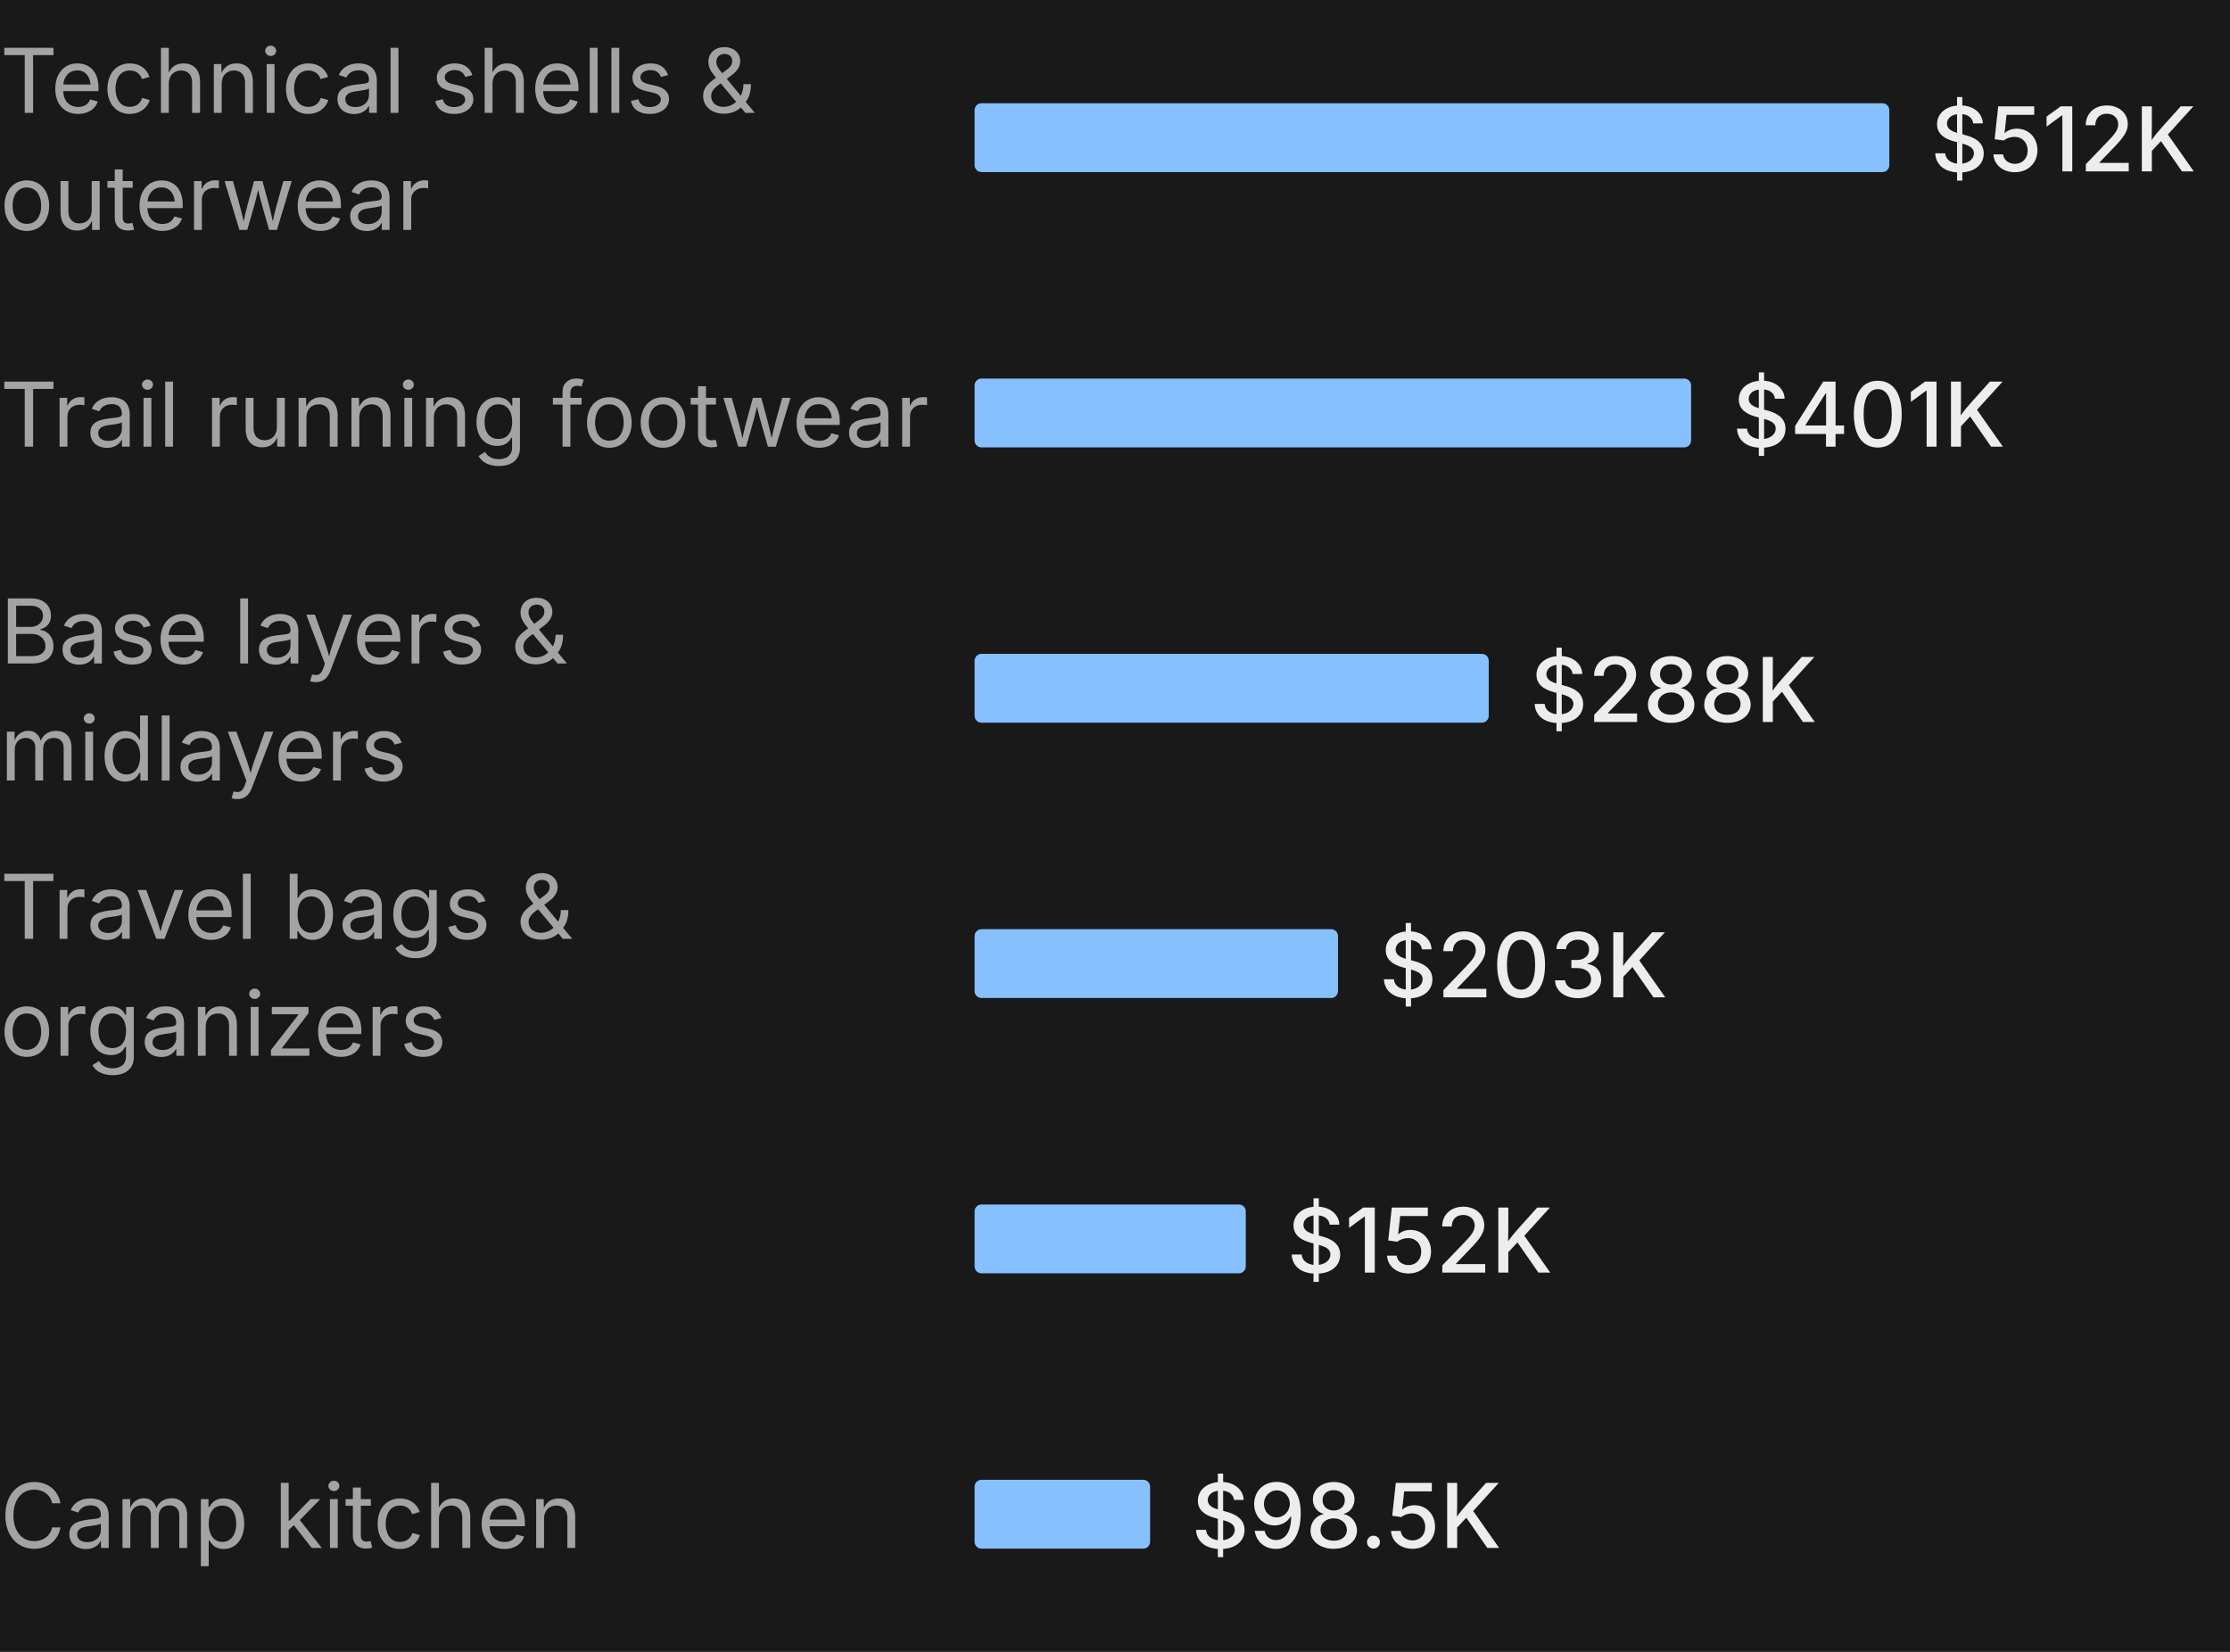
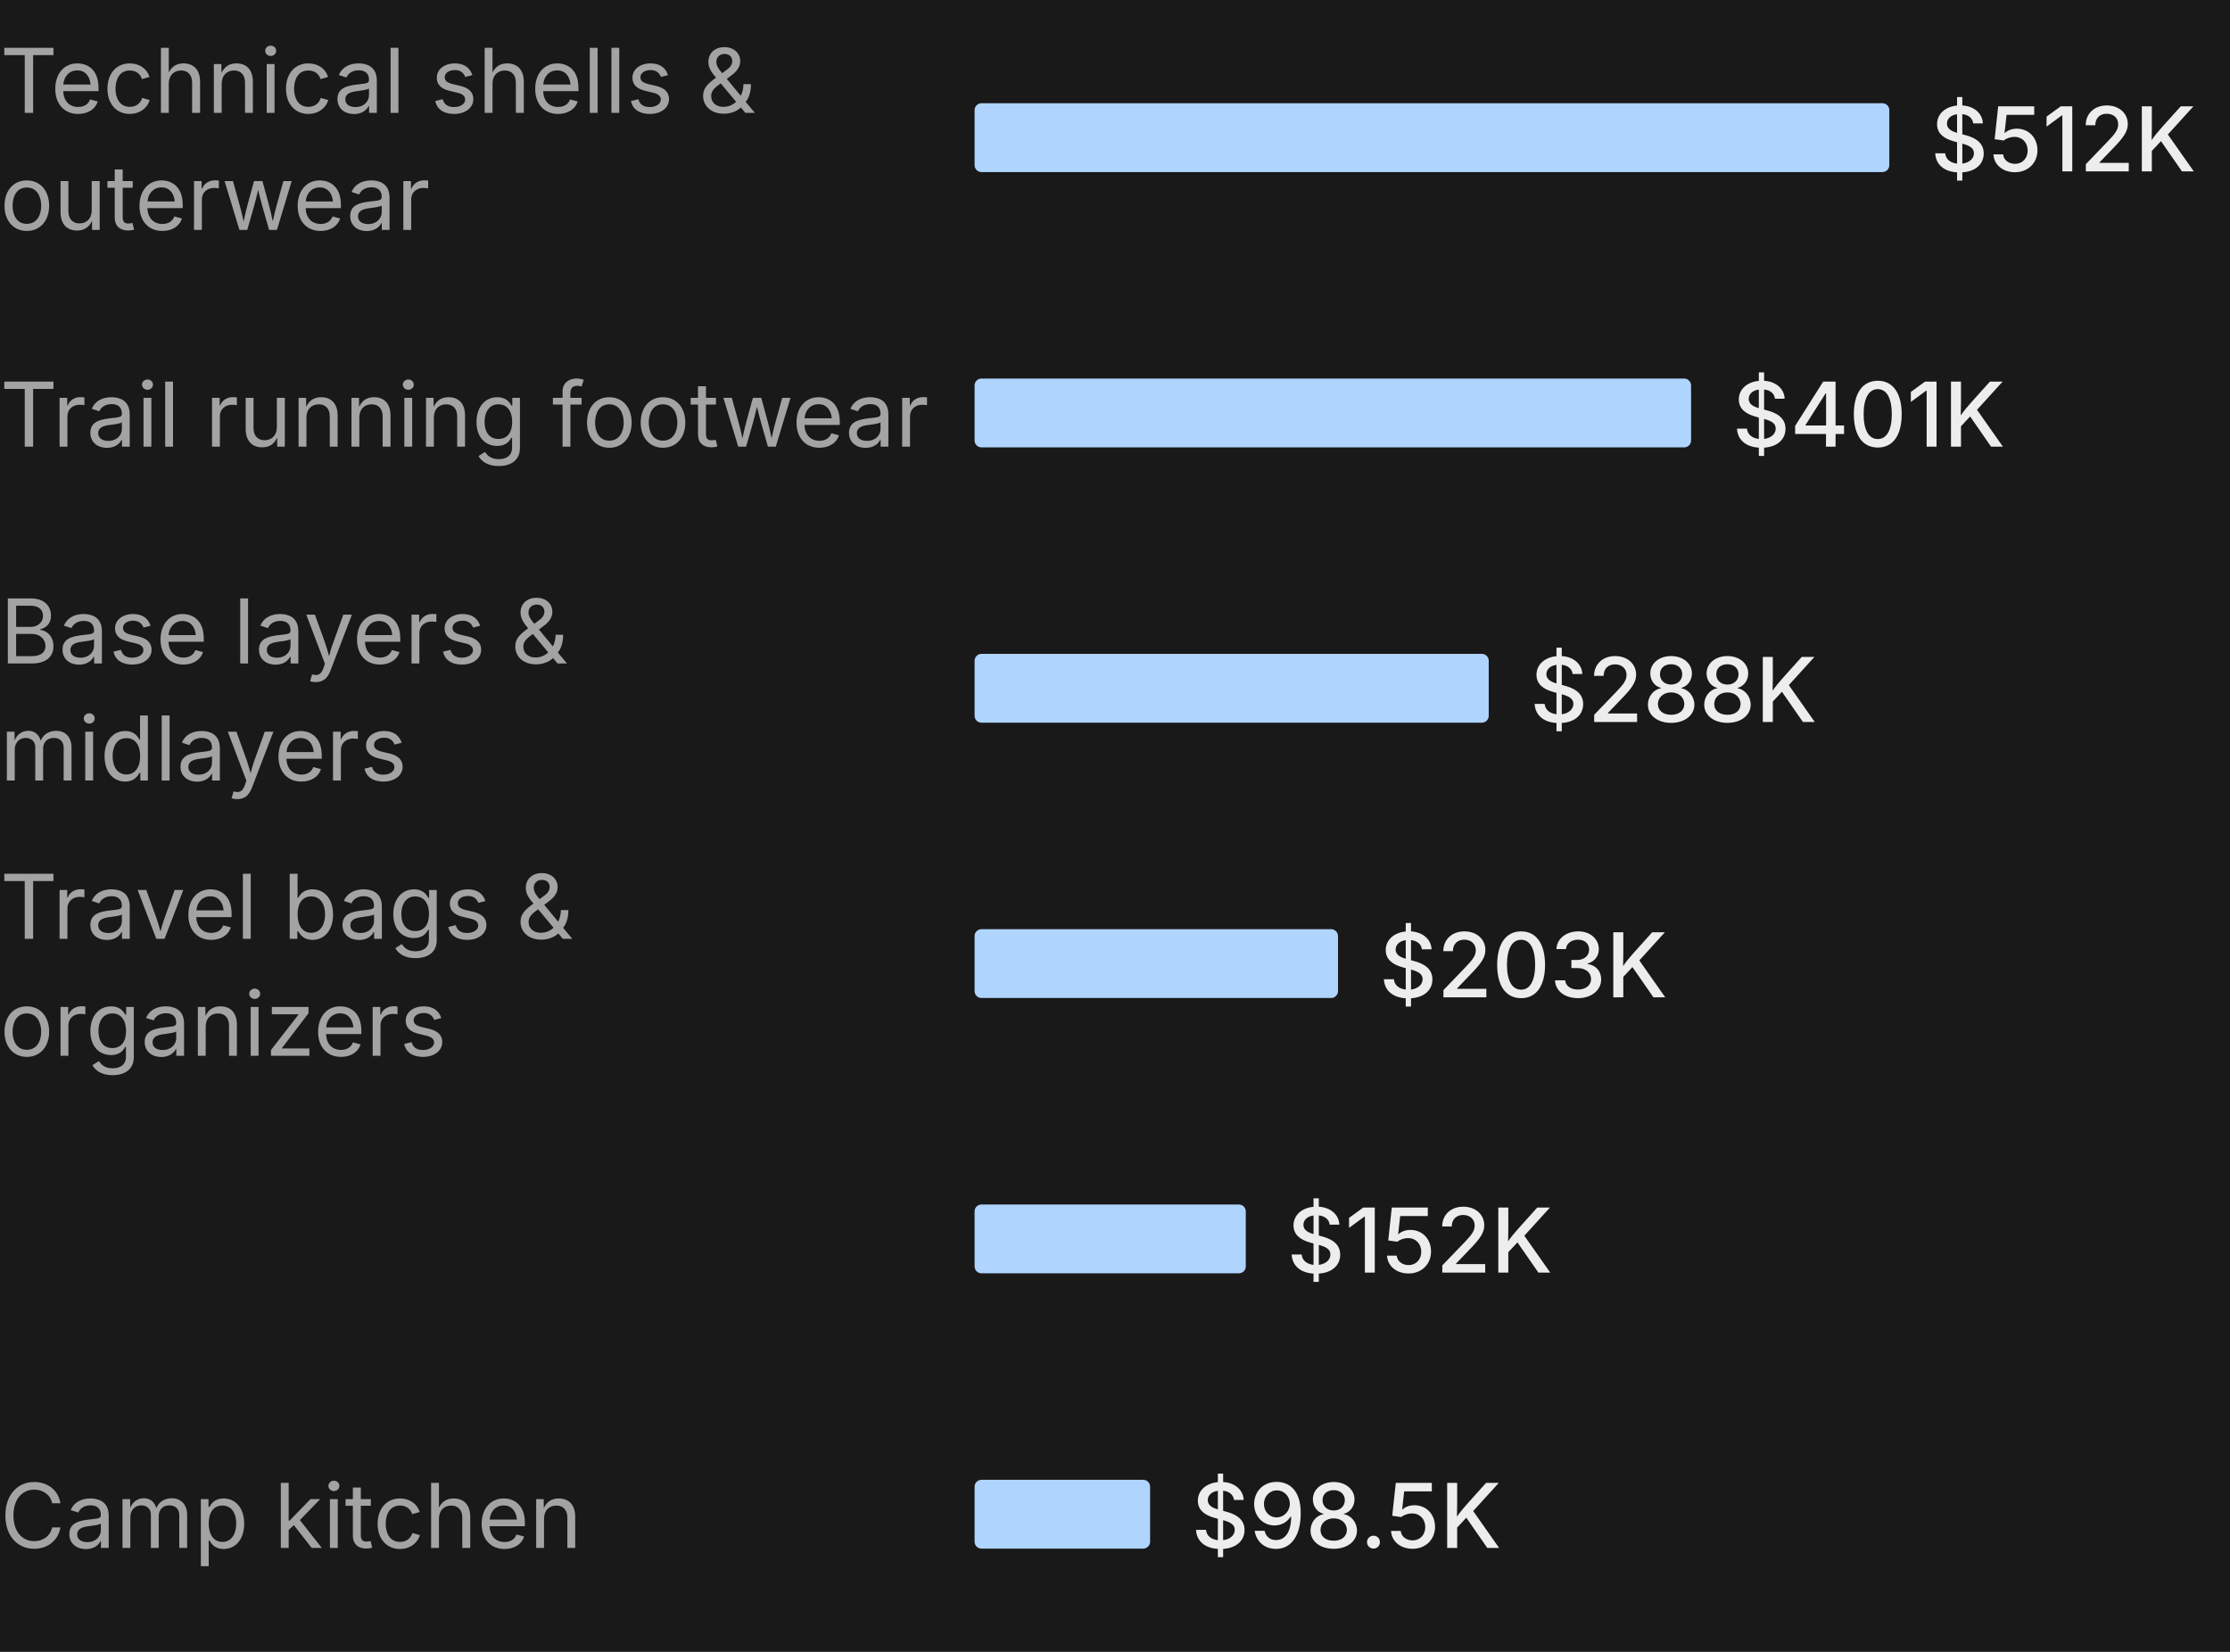
<svg xmlns="http://www.w3.org/2000/svg" font-family="IBM Plex Sans, system-ui, -apple-system, &quot;Segoe UI&quot;, sans-serif" width="324" height="240" viewBox="0 0 324 240" role="img" aria-label="Technical shells lead the product lines" data-hm-kind="bar" data-hm-o="h" data-hm-band="0,240,6" data-hm-plot="0,0,324,240">
  <rect width="324" height="240" fill="#191919" />
  <text x="0" y="16.4" font-size="13" fill="#a3a3a3">Technical shells &amp;</text>
  <text x="0" y="33.4" font-size="13" fill="#a3a3a3">outerwear</text>
-   <rect x="141.6" y="15" width="132.9" height="10" rx="1" fill="#87c0ff" />
+   <rect x="141.6" y="15" width="132.9" height="10" rx="1" fill="#afd4fe" />
  <text x="280.5" y="24.9" font-size="13" font-weight="500" fill="#ededed">$512K</text>
  <text x="0" y="64.9" font-size="13" fill="#a3a3a3">Trail running footwear</text>
-   <rect x="141.6" y="55" width="104.1" height="10" rx="1" fill="#87c0ff" />
+   <rect x="141.6" y="55" width="104.1" height="10" rx="1" fill="#afd4fe" />
  <text x="251.7" y="64.9" font-size="13" font-weight="500" fill="#ededed">$401K</text>
  <text x="0" y="96.4" font-size="13" fill="#a3a3a3">Base layers &amp;</text>
  <text x="0" y="113.4" font-size="13" fill="#a3a3a3">midlayers</text>
-   <rect x="141.6" y="95" width="74.7" height="10" rx="1" fill="#87c0ff" />
+   <rect x="141.6" y="95" width="74.7" height="10" rx="1" fill="#afd4fe" />
  <text x="222.3" y="104.9" font-size="13" font-weight="500" fill="#ededed">$288K</text>
  <text x="0" y="136.4" font-size="13" fill="#a3a3a3">Travel bags &amp;</text>
  <text x="0" y="153.4" font-size="13" fill="#a3a3a3">organizers</text>
-   <rect x="141.6" y="135" width="52.8" height="10" rx="1" fill="#87c0ff" />
+   <rect x="141.6" y="135" width="52.8" height="10" rx="1" fill="#afd4fe" />
  <text x="200.4" y="144.9" font-size="13" font-weight="500" fill="#ededed">$203K</text>
  <text x="0" y="176.4" font-size="13" fill="#a3a3a3" />
  <text x="0" y="193.4" font-size="13" fill="#a3a3a3" />
-   <rect x="141.6" y="175" width="39.4" height="10" rx="1" fill="#87c0ff" />
+   <rect x="141.6" y="175" width="39.4" height="10" rx="1" fill="#afd4fe" />
  <text x="187" y="184.9" font-size="13" font-weight="500" fill="#ededed">$152K</text>
  <text x="0" y="224.9" font-size="13" fill="#a3a3a3">Camp kitchen</text>
-   <rect x="141.6" y="215" width="25.5" height="10" rx="1" fill="#87c0ff" />
+   <rect x="141.6" y="215" width="25.5" height="10" rx="1" fill="#afd4fe" />
  <text x="173.1" y="224.9" font-size="13" font-weight="500" fill="#ededed">$98.5K</text>
</svg>
